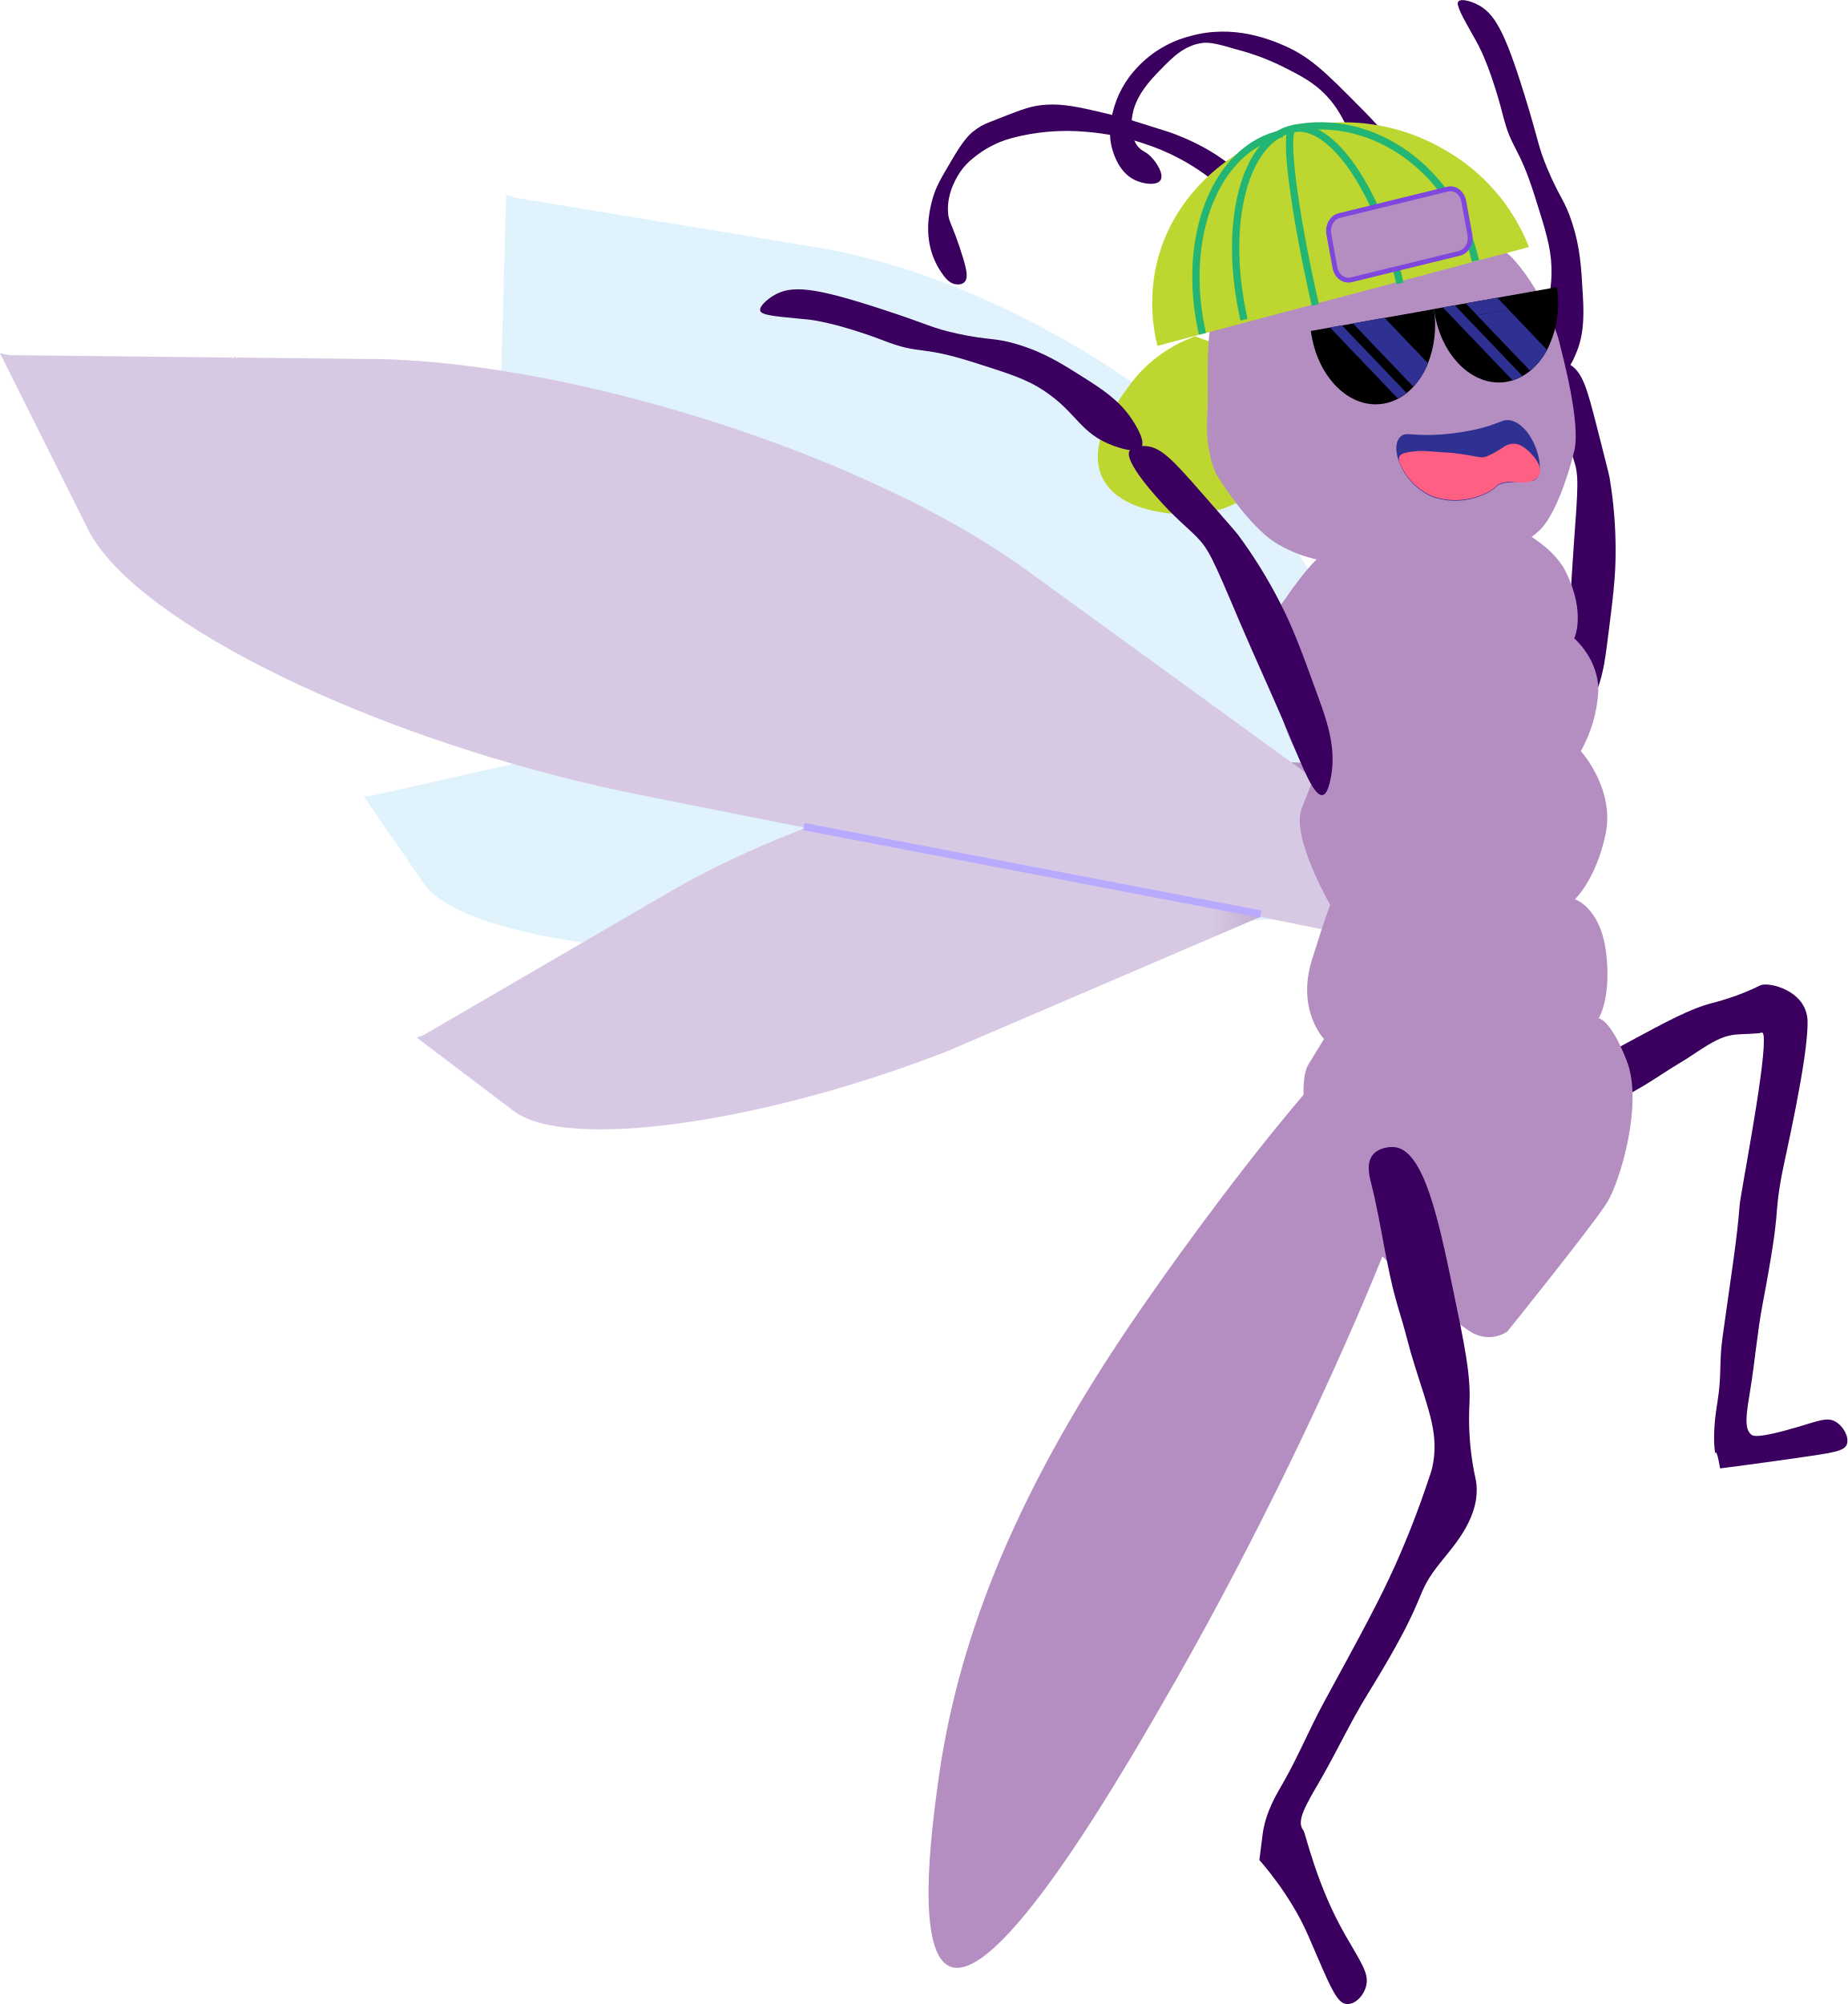
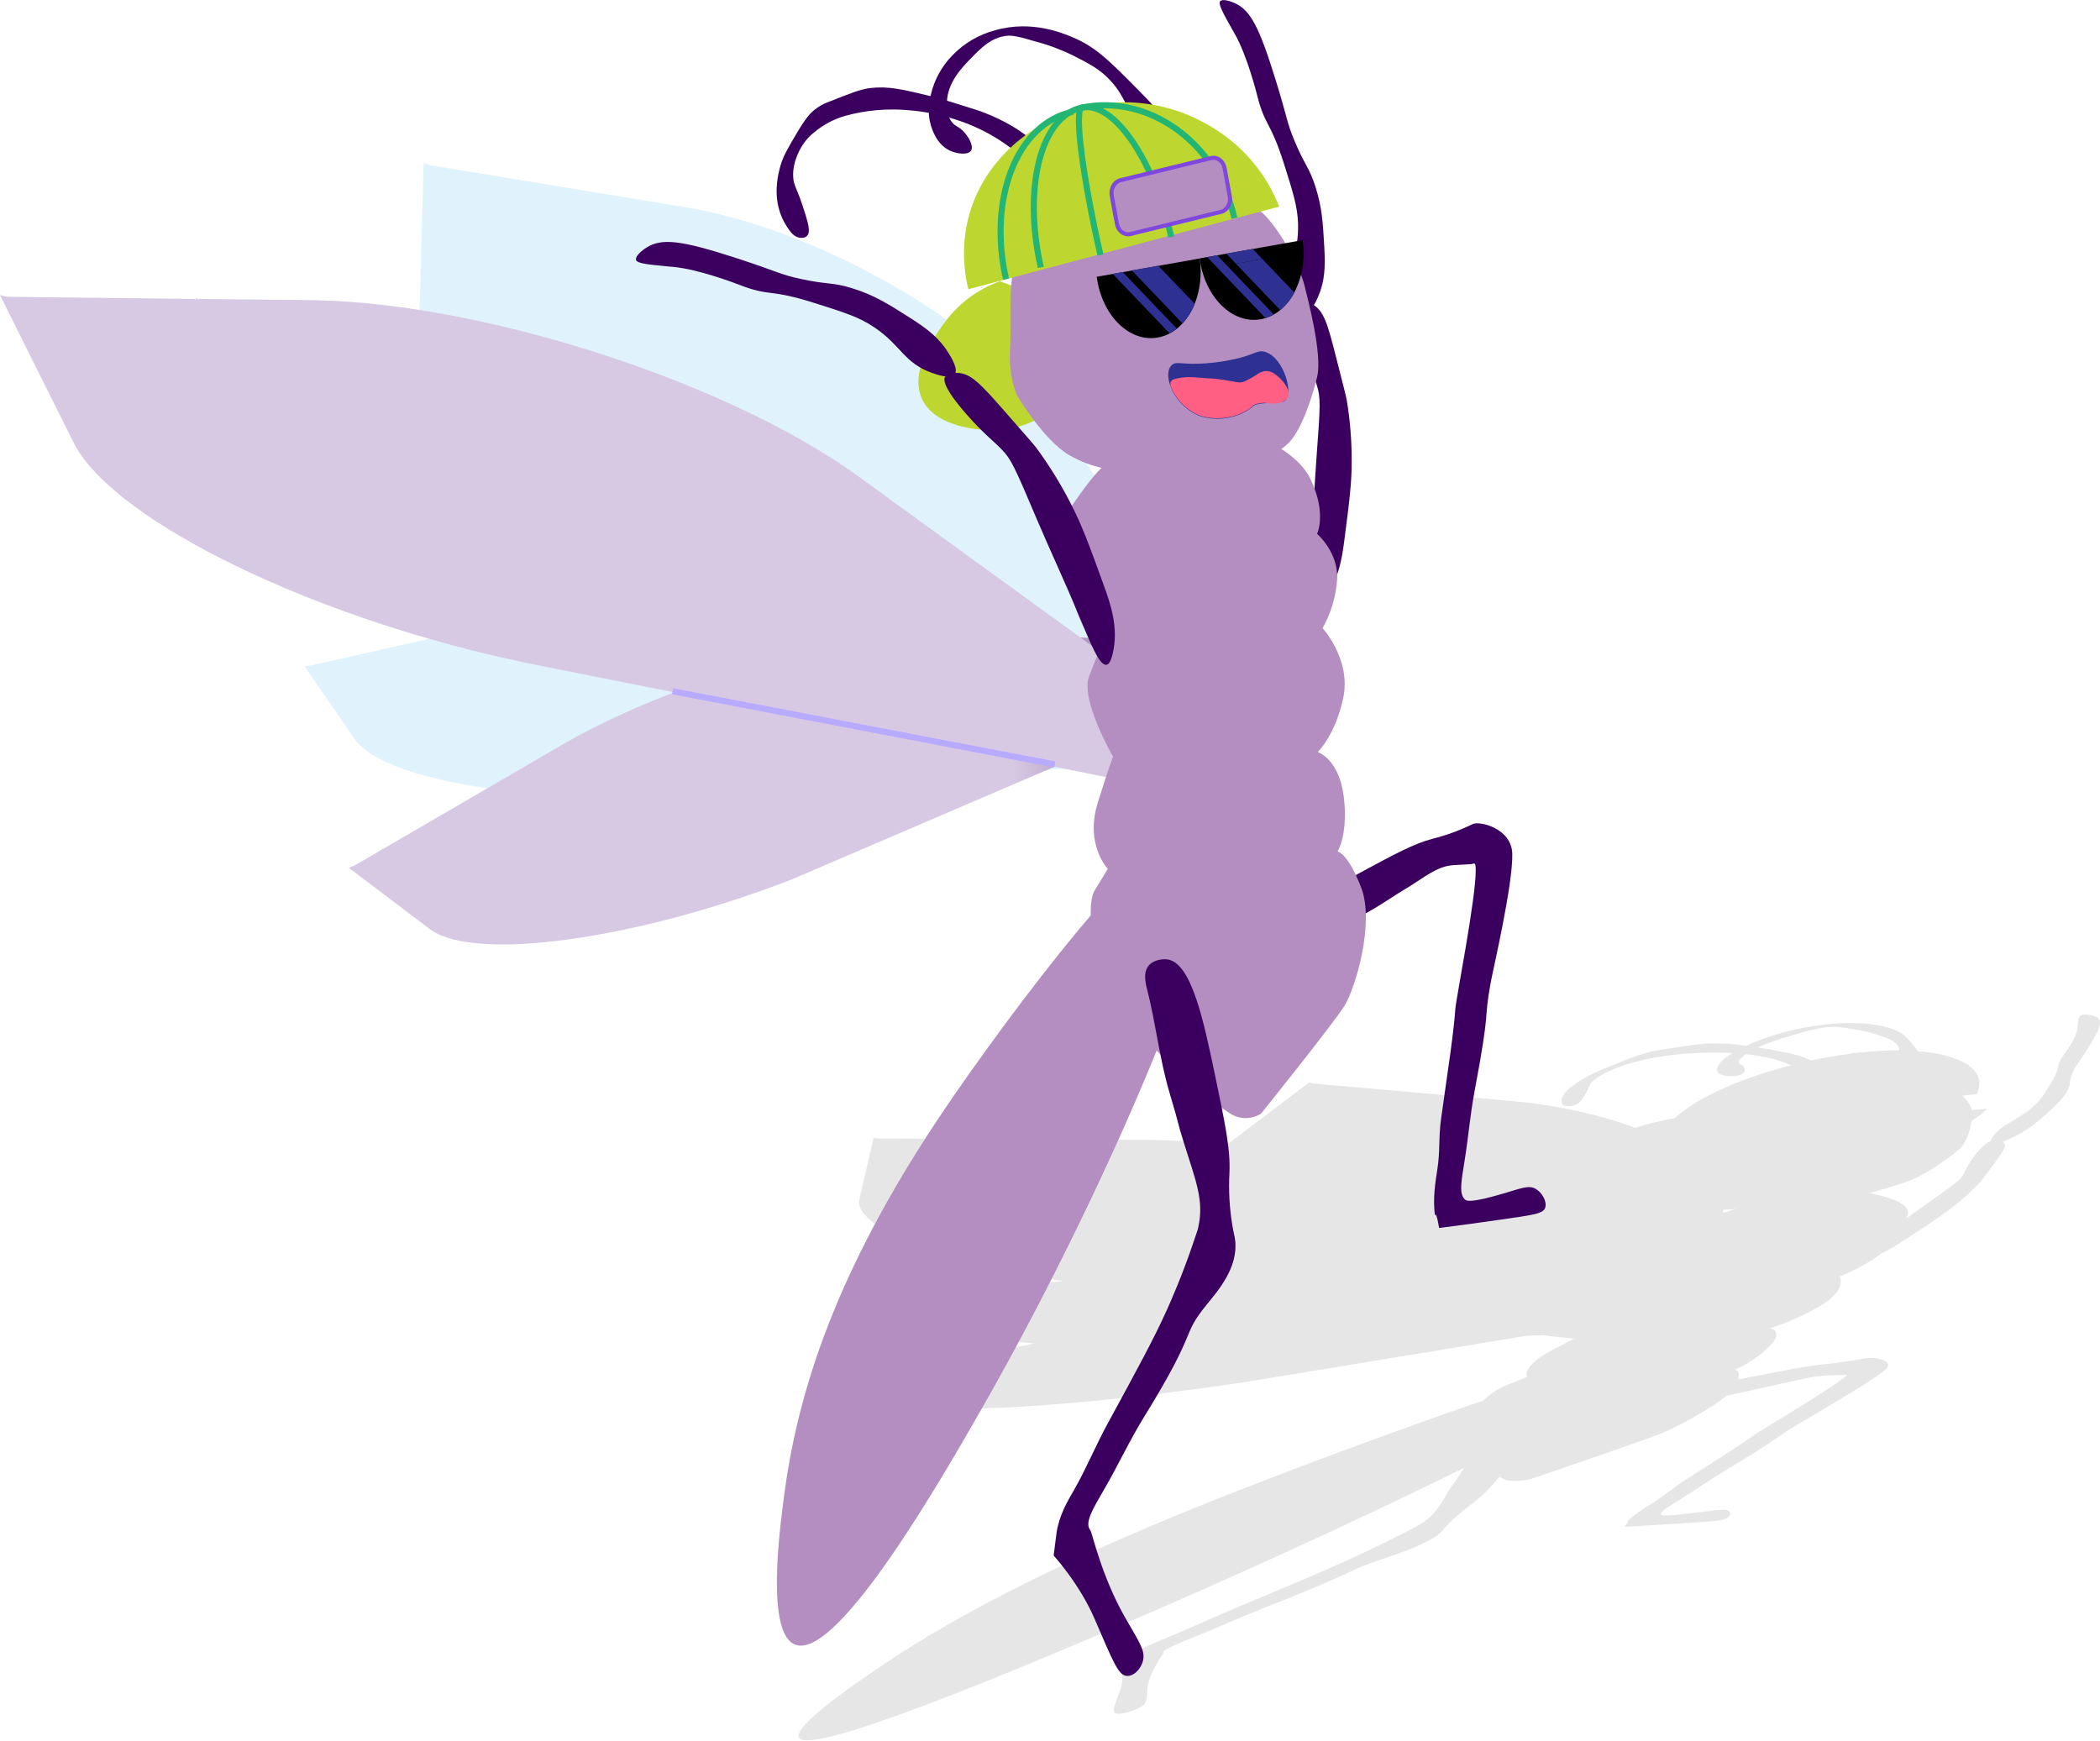
- <svg xmlns="http://www.w3.org/2000/svg" id="New_Danny" data-name="New Danny" viewBox="0 0 760.11 824.31">
+ <svg xmlns="http://www.w3.org/2000/svg" viewBox="0 0 1032.73 856">
  <defs>
-     <style>.cls-1,.cls-10,.cls-11{fill:#b48ec1;}.cls-2{fill:#e0f3fd;}.cls-3{fill:url(#linear-gradient);}.cls-4{fill:#d7c9e3;}.cls-5{fill:#3b005f;}.cls-6{fill:#bed730;}.cls-7{fill:#2e3192;}.cls-8,.cls-9{fill:none;}.cls-9{stroke:#22b573;}.cls-10,.cls-11,.cls-9{stroke-miterlimit:10;}.cls-11,.cls-9{stroke-width:3px;}.cls-10{stroke:#7f47dd;stroke-width:2px;}.cls-11{stroke:#b8aaff;}.cls-12{fill:#ff5f83;}</style>
-     <linearGradient id="linear-gradient" x1="374.79" y1="1366.54" x2="855" y2="1366.54" gradientUnits="userSpaceOnUse">
+     <style>.cls-1{opacity:0.1;}.cls-11,.cls-12,.cls-2{fill:#b48ec1;}.cls-3{fill:#e0f3fd;}.cls-4{fill:url(#linear-gradient);}.cls-5{fill:#d7c9e3;}.cls-6{fill:#3b005f;}.cls-7{fill:#bed730;}.cls-8{fill:#2e3192;}.cls-10,.cls-9{fill:none;}.cls-10{stroke:#22b573;}.cls-10,.cls-11,.cls-12{stroke-miterlimit:10;}.cls-10,.cls-12{stroke-width:3px;}.cls-11{stroke:#7f47dd;stroke-width:2px;}.cls-12{stroke:#b8aaff;}.cls-13{fill:#ff5f83;}</style>
+     <linearGradient id="linear-gradient" x1="171.52" y1="387.54" x2="651.73" y2="387.54" gradientUnits="userSpaceOnUse">
      <stop offset="0" stop-color="#d7c9e3" />
      <stop offset="0.68" stop-color="#d7c9e3" />
      <stop offset="1" stop-color="#3b005f" />
    </linearGradient>
  </defs>
-   <path class="cls-1" d="M796.08,1384.2c-20.91-9.64-100.22,99-127.72,139.55-49.43,72.9-71.67,132.62-79.27,189.34-2.49,18.5-9.5,70.77,5.86,75.06,21.33,5.95,72.81-84.24,92-117.84C751.69,1556.91,820.19,1395.32,796.08,1384.2Z" transform="translate(-203.27 -979)" />
-   <g id="wings">
-     <path class="cls-2" d="M800,1352.43,532.2,1369.61c-3.72.24-7.45.43-11.15.58-32.24,1.32-63.42-.69-88.55-5.15-27-4.78-47.12-12.4-54.25-21.76-.27-.35-.51-.71-.75-1.07l-24.58-35.6,2.64-.15,101.36-22.86,1.55-.33c28-6,62-8.24,94.38-6.93,29.68,1.2,58,5.35,79.28,12.21,2.35.76,4.62,1.56,6.78,2.39l126.23,48.17c2.38.91,4.6,1.84,6.63,2.8l.44-.1Z" transform="translate(-203.27 -979)" />
-     <path class="cls-2" d="M852.93,1381.91l-299.71-123c-4.17-1.7-8.31-3.49-12.37-5.32-35.49-16-67.21-36.65-90.53-57.76-25.06-22.68-40.53-46-40.73-64.76,0-.71,0-1.41,0-2.11l1.92-70,2.93,1.23L540.85,1081l1.91.34c34.71,6.2,72.75,21.75,106.31,42,30.75,18.52,57.78,41,75,63.7q2.88,3.78,5.37,7.57l96.73,146.79c1.82,2.77,3.46,5.48,4.87,8.13l.54.09Z" transform="translate(-203.27 -979)" />
-     <path class="cls-3" d="M855,1299,592.83,1411.49c-4,1.55-8,3-12,4.49-34.76,12.6-69.53,21.25-98.55,25.16-31.18,4.22-55.85,3-66.93-4.62-.42-.28-.81-.58-1.2-.89l-39.39-29.81,2.82-1.08L480.28,1345l1.58-.9c28.49-16.2,64.82-30.37,100.65-40.19,32.84-9,65.3-14.38,90.9-14.35,2.84,0,5.6.08,8.26.22l154.86,8.09c2.92.16,5.68.39,8.23.72l.44-.25Z" transform="translate(-203.27 -979)" />
-     <path class="cls-4" d="M821.05,1355.35h-.64c-3-2.48-6.24-5-9.73-7.54L625.22,1213.21c-3.18-2.31-6.52-4.61-10-6.88-31.2-20.5-73-39.19-116.73-53.31-47.72-15.41-97.85-25.38-139.27-26.34l-2.29,0-56.2-.6c-.38,1.24-.37-1.28-.75,0-.17-1.26-.74,1.26-.91,0l-91.94-1-3.88-.8L239,1195.78c.34.72.69,1.43,1.08,2.15,10.38,19.1,40,40.44,79.7,59.68,37,17.91,82.94,34.05,130.51,44.87,5.45,1.24,10.95,2.42,16.44,3.52l10.48,2.09c135.86,27.14,187.59,36.5,273.78,53.91,25.29,5.11,63.66,13,110.94,23Z" transform="translate(-203.27 -979)" />
+   <g id="Layer_2" data-name="Layer 2">
+     <g id="New_Danny" data-name="New Danny">
+       <path id="shadow" class="cls-1" d="M849.8,743c-1.84-.87-5.57-.22-15,.91-16.52,2-17.56,1.53-17.88,1.25-1.27-1.1,3.14-3.76,9.92-8,7.56-4.74,14.46-9.56,22.25-14.26,29.67-17.93,21.32-14,34.79-22.15,4.73-2.89,35-20.2,42.74-26.54,6.43-5.28-5.3-6.81-9.06-6.13-10.79,2-18.57,2.77-20.86,3-9.21,1-19.34,3-39.59,7l-2.36.46c1.35-4.72-1.67-4.79-1.67-4.79a56.32,56.32,0,0,0,16.94-11.37c7.74-7.73.4-9.07.4-9.07a121.16,121.16,0,0,0,25-11.17c13.25-7.79,9.24-14.26,9.24-14.26s11-4.37,18.76-10c.49-.36.94-.71,1.34-1.05A119.47,119.47,0,0,0,937,609.67c11.91-7.78,17.87-11.67,23.54-16.21A113.69,113.69,0,0,0,974.21,581c.55-.62,2.53-3.32,6.5-8.7,4.81-6.55,6.73-9.28,4.06-10.66,1.66-.64,3.26-1.39,4.22-1.83a58.89,58.89,0,0,0,15.19-10c5.81-5.07,9.46-8.25,12-12.48s1-4.32,3-9.42c1.6-4,2.74-4.45,7.79-12.52,6.85-11,7.3-14.27,2.69-15.72-1.57-.5-4.3-1-5.88-.41s-1.8,2.4-2.18,6.09c0,.24,0,.37,0,.54-.34,4.49-6.39,12.53-6.39,12.53-4.94,6.59-1,5.15-6.52,14.29-3.52,5.77-5.26,8.66-9.45,12.15-7.57,6.32-15.31,8.52-19.2,14.16a9,9,0,0,0-1.24,2.36c-1.57.67-4.43,2.5-8.44,8-3.33,4.54-3.74,6.51-5.1,8.72-1.61,2.6-3.65,4.1-18.92,14.87-3,2.11-5.93,4.22-8.85,6.33a10.58,10.58,0,0,0,.75-2c1.87-7.1-19-10.43-19-10.43s13.23-3.55,20.58-6.46,17.3-9.82,23.19-14.69c4.36-3.61,5.9-10.21,6.55-14.38a40.12,40.12,0,0,0,7.53-5.8l.13-.14-7.49.58a15.42,15.42,0,0,0-4.81-7.07l7.26-.81c1.29-2.77,4.28-11.19-9-16.74-2.41-1-8.44-3.42-20-4.33l-.76-1c-4.41-5.62-6.62-8.42-13.12-10.34-3.79-1.11-13.71-3.87-32-1.72a134.74,134.74,0,0,0-24.74,5.17,111.18,111.18,0,0,0-13.92,5.26,93.38,93.38,0,0,0-19.18-1.09c-4.8.25-10.38,1.16-21.38,2.84a73.22,73.22,0,0,0-8.38,1.71,108,108,0,0,0-12.86,4.55c-8.12,3.26-12.18,4.89-15.74,6.83-2.73,1.48-8.79,4.81-11.67,8.53a6.2,6.2,0,0,0-1.48,4c.11,1,.28,2.1,2.46,2.28a10,10,0,0,0,4.28-.57c2-.79,3-2.14,4.14-4,3.75-6,2.43-6,4.73-8,4-3.42,11.41-6.2,13.07-6.82a73.24,73.24,0,0,1,7.32-2.28A123.85,123.85,0,0,1,821.62,519a179,179,0,0,1,28.12-1.14L852,518c-2.37,1.42-5.23,3.33-6.63,5.52-.55.86-2.48,3.88,1.44,5.16,2.23.73,6.65,1,9.11,0s2.48-2.94,1.66-4-2-.87-2.38-1.73c-.62-1.34,1.68-3.14,2.8-4,.18-.14.38-.28.57-.41a87.4,87.4,0,0,1,10.55,1.65A49,49,0,0,1,880.73,524,222.31,222.31,0,0,0,855,532.18c-17,6.65-26.41,13.27-31.41,17.76a179.86,179.86,0,0,0-19.45,4.78c-16.71-6.22-37.09-10.92-58.83-13l-1.47-.14-98.15-8.65-1.88-.51-38.55,29.2c-.4.29-.79.58-1.15.87l-.19.17c-13.77-1.16-27.56-1.86-40.94-2l-2,0-48.19-.25c-1,.52.35-.53-.64,0,.52-.53-1.3.52-.79,0l-78.83-.41-2.93-.34-6.89,29.86a6.08,6.08,0,0,0-.2.9c-1.11,8,13.15,16.88,37.32,24.91,16.75,5.56,38.31,10.71,62.83,14.85L465,635.64l-2.35.06,2.44,14.86a2.26,2.26,0,0,0,.08.44c1.22,3.91,14.57,7.09,35.35,9.08,2.6.25,5.33.48,8.16.7l-76.47,15.87-3,.45,18.28,12.44c.18.12.36.25.57.37,5.55,3.17,26.19,3.69,55.33,1.93,27.12-1.64,61.69-5.25,98.33-10.5,4.2-.6,8.46-1.23,12.71-1.88L751,657l7.62-.23,15.41,1.7c-2.53,1.31-5.81,3-10.07,5.25-16.56,8.67-12.91,13.59-12.91,13.59l-11,4.36a34.94,34.94,0,0,0-10.51,7.18c-42.65,14.58-91.23,32.88-116.4,42.66C526.4,765.22,472,793.19,432.56,820c-12.86,8.75-49.17,33.47-37.64,35.81,16,3.24,114.51-38.64,151.22-54.25,58.1-24.71,123-54.44,174-79.64-.35.5-.68,1-1,1.49-4.73,7.34-4,5.47-6.87,10.2-4.77,7.73-6.24,11.76-15.89,17.33-.92.53-2.92,1.55-6.92,3.57-12.41,6.29-22.8,11.08-27.58,13.26-13,5.91-26.94,11.75-54.9,23.45-10.83,4.53-20.83,9.28-31.83,13.76-5.17,2.11-12.41,5-18.18,8.67l-7,4.59a15.63,15.63,0,0,1,.95,13c-3.27,8.78-4.54,11.5-1.28,11.69,2.94.17,8.26-1.5,11.22-3.26,3.46-2,3-3.77,3.36-8.62.63-8.52,8-17.52,7.84-17.92-.72-1.56,6.22-4.29,17-8.67,12-4.88,23.29-10,35.52-14.78,46.65-18.35,35.63-16.2,55.47-22.94,8-2.73,23.08-7.59,28.78-13.26.9-.9.93-1.18,2.66-3.06a85.83,85.83,0,0,1,12.33-10.7c5-3.67,8.57-7.44,13.67-13.42a16.17,16.17,0,0,0,2.76,1.51c4.4,1.65,12.48-.28,12.48-.28s54.4-18.58,63.59-22.22c7.23-2.86,24.25-11.7,32.81-18.88q5.28-1.05,10.58-2.24c15.15-3.42,11.19-2.39,21-4.64,16-3.67,16-2.83,26.16-3.23,1,0,2.49-.62.15,1.25-7.28,5.81-41.58,26.32-44.49,28.37-7.9,5.59-17,11.27-34.52,22.54-6.77,4.36-8.5,6.5-15.43,10.85-3.26,2-9.42,5.91-12.47,9.18,0,0,2.07-1.4-1.44,2.5,0,0,15.49-.89,28.12-1.7,15.34-1,19.91-1.19,22.37-2.57C851.3,745.51,851.38,743.79,849.8,743Zm-2.48-148c3.88-.07,6.52-.35,6.52-.35s-1.59.35-6.36,1.92ZM846,552l-.38.17-.38-.09Zm33.09-34.16c-7.21-1.37-11.22-2.13-14.69-2.66a128.73,128.73,0,0,1,15.43-5.49c7-2.12,13.73-4.19,20.61-4.59,3.2-.19,5.82.26,11.07,1.15a71.88,71.88,0,0,1,12.31,2.87c4.48,1.57,7.84,2.75,9.41,5.16a4.72,4.72,0,0,1,.77,2.35c-1,0-2,0-3.13,0-4.47.09-9.15.38-14,.86l-2.79.21,0,.08H914l.09-.09c-1.59.14-3.24.38-4.91.69-6.06.81-12.25,1.89-18.41,3.2A53.48,53.48,0,0,0,879.08,517.86Z" />
+       <path class="cls-2" d="M592.81,405.2c-20.91-9.64-100.21,99-127.72,139.55-49.42,72.9-71.66,132.62-79.27,189.34-2.48,18.5-9.49,70.77,5.86,75.06,21.33,6,72.82-84.24,92-117.84C548.42,577.91,616.92,416.32,592.81,405.2Z" />
+       <g id="wings">
+         <path class="cls-3" d="M596.77,373.43,328.93,390.61c-3.72.24-7.45.43-11.14.58-32.25,1.32-63.43-.69-88.56-5.15-27-4.78-47.12-12.4-54.25-21.76-.27-.35-.51-.71-.75-1.07l-24.57-35.6,2.63-.15L253.66,304.6l1.54-.33c28-6,62-8.24,94.38-6.93,29.68,1.2,58.05,5.35,79.28,12.21,2.35.76,4.62,1.56,6.79,2.39l126.23,48.17c2.37.91,4.6,1.84,6.62,2.8l.44-.1Z" />
+         <path class="cls-3" d="M649.66,402.91,350,279.94c-4.17-1.7-8.31-3.49-12.37-5.32-35.49-16-67.21-36.65-90.52-57.76-25.06-22.68-40.53-46-40.74-64.76,0-.71,0-1.41.05-2.11l1.91-70,2.93,1.23L337.58,102l1.92.34c34.7,6.2,72.75,21.75,106.3,42,30.76,18.52,57.78,41,75,63.7,1.91,2.52,3.71,5.05,5.36,7.57l96.74,146.79c1.81,2.77,3.45,5.48,4.86,8.13l.54.09Z" />
+         <path class="cls-4" d="M651.73,320,389.56,432.49c-4,1.55-8,3.05-12,4.49-34.76,12.6-69.53,21.25-98.55,25.16-31.18,4.22-55.84,3-66.93-4.62-.42-.28-.81-.58-1.19-.89l-39.4-29.81,2.82-1.08L277,366l1.57-.9c28.5-16.2,64.83-30.37,100.65-40.19,32.84-9,65.3-14.38,90.9-14.35,2.85,0,5.61.08,8.26.22l154.87,8.09c2.91.16,5.67.39,8.22.72l.44-.25Z" />
+         <path class="cls-5" d="M617.79,376.35h-.64c-3-2.48-6.25-5-9.74-7.54L422,234.21q-4.77-3.47-10-6.88c-31.2-20.5-73-39.19-116.73-53.31-47.72-15.41-97.85-25.38-139.27-26.34l-2.29-.05-56.2-.6c-.38,1.24-.37-1.28-.75,0-.16-1.26-.74,1.26-.91,0L3.88,146,0,145.21l35.74,71.57c.34.72.7,1.43,1.09,2.15,10.37,19.1,39.94,40.44,79.69,59.68,37,17.91,82.94,34.05,130.51,44.87,5.45,1.24,11,2.42,16.45,3.52L274,329.09c135.85,27.14,187.59,36.5,273.77,53.91,25.3,5.11,63.66,12.95,110.95,23Z" />
+       </g>
+       <path class="cls-6" d="M629.39,460.84a8.72,8.72,0,0,0,3.84,5.66c3.53,1.92,7.93-.74,9.88-1.91,12.28-7.35,25.55-12.89,37.55-20.73,12.55-8.19,9.46-5.72,17.51-11.11C711.32,424,712.6,426,723.73,425c1.06-.09,2-1.49,2,3,.08,13.93-9.64,63.07-10,68-1,13.38-3.24,27-7,54-1.45,10.46-.33,15.59-2,26-.78,4.89-2.25,14.17-1,22,0,0,.36-3.34,2,6,0,0,16.64-2.13,30.08-4.08,16.32-2.37,21.33-2.85,22.16-6.15.76-3-1.67-7.12-4.59-8.9-3.41-2.09-6.79-.55-16,2.17-16.22,4.79-18.11,3.66-18.9,3-3.07-2.62-1.86-9-.22-19.17,1.83-11.34,2.77-22.9,4.9-34.17,8.14-43,4.29-33.42,7.87-53.09,1.26-6.91,11-48.4,10.68-63.59-.29-12.66-16.13-16.33-19.47-14.69a101.27,101.27,0,0,1-19.75,7.24c-9.19,2.42-18,7.19-35.65,16.71C648.81,440.07,627.65,451.5,629.39,460.84Z" />
+       <path class="cls-7" d="M491.69,138.35a57.74,57.74,0,0,0-27.77,21.13c-4.7,6.54-15.06,20.93-11.57,33.81,5,18.53,34.4,18.34,35.87,18.31,5.19-.1,24.39-.46,37-19.72,10.23-15.58,9.55-33.44,9.26-38" />
+       <path class="cls-6" d="M636.83,143.82c-3.76-13.53,2-18.78,1.51-33.93-.27-8.37-2.48-15.29-6.85-29.13-6.92-21.89-9.44-18.44-13.35-34.24,0,0-4.79-19.28-11-30-.24-.41-.4-.7-.73-1.28-5-8.85-7.41-13.29-6.39-14.6s4.86-.22,7.42,1c7.46,3.49,11.76,11.39,19.89,37.68,6,19.35,5.29,20.4,9.3,30,5.11,12.23,7.16,12.79,10.29,22.58,3.24,10.13,3.67,17.75,4.35,29.91.56,9.8.15,16.75-3,24-.94,2.19-3.21,7.46-5.92,7.34C639.36,152.9,637.41,145.92,636.83,143.82Z" />
+       <path class="cls-6" d="M639.61,148.64c1.86-1.16,4.76.43,5.76,1,5.71,3.14,7.47,9.56,11.67,26,3.3,12.91,4.94,19.37,5.21,20.86a180,180,0,0,1,2.48,29.9c.06,10.86-1.14,20.19-3.55,38.84-1.29,10-2.93,20.84-10.72,29.53-2.5,2.78-4,3.52-5.05,3.18-3.19-1.05-2.1-11.85-.92-26.54,1.24-15.42,1.78-30.89,2.93-46.32,1.92-25.82,2.1-29.4.16-35.62-1.66-5.3-4.08-10-6.86-20.91C636.32,151.38,638.77,149.16,639.61,148.64Z" />
+       <path class="cls-2" d="M607.15,210.48s29,8,37.24,25,3.32,27.1,3.32,27.1,10.61,9.05,9.86,22.48a56.88,56.88,0,0,1-7.14,23.9s14.11,15.5,10.17,34.17S648,369.91,648,369.91s10.45,3.2,12.8,21.73-3,27.24-3,27.24,4.82.23,11.57,17.62-2.75,49.26-8.07,58-41.14,53.24-41.14,53.24a14,14,0,0,1-14,.67c-7.51-3.95-47.25-36.41-58.58-58.51s-13.42-45.1-9.16-52.08l6.38-10.47s-11.42-11.77-4.94-32.56,7.54-22.54,7.54-22.54-16.31-28.18-11.8-39.64l4.51-11.45s-14.27-21.35-13.52-34.78l.75-13.44s-10.61-9,.44-25.12,15-18.58,15-18.58" />
+       <path class="cls-2" d="M548.76,231.08s-10.63-.06-23-7.26-25.21-28.64-25.21-28.64-4.83-8.58-3.81-24.25-3-45.61,10.28-58.36,7.32-8.51,22.23-17S550.32,90,550.32,90a76.91,76.91,0,0,1-17.06-11.5,46.77,46.77,0,0,1-11.13-15.74s4.51-1.4,13.76,2.93,10.85,7.19,10.85,7.19-1.56-1.44-.23-7.13,2.86-5.68,2.86-5.68,9-2.8,15.5,10.06,6.76,21.41,6.76,21.41l10.67,1.49s30.46,3,39.89,13,17.57,27.18,19.31,34.31,8.87,33.79,6.26,44.92c-2.67,11.39-8.24,27-14.14,32.7s-17.85,11.3-17.85,11.3" />
+       <path class="cls-8" d="M605.44,177a92.61,92.61,0,0,1-16.24,1.9c-8.86.22-10.61-1.08-12.6.39-2.7,2-2.69,6.73-.6,11.65a26,26,0,0,0,6.89,9.39,24.5,24.5,0,0,0,7,4.24,28.65,28.65,0,0,0,24-2.93c.62-.4,1.16-.84,1.16-.84a12.17,12.17,0,0,0,1-.88c1.37-1.42,5.79-1.58,5.79-1.58,5.66-.19,8.48-.29,9.64-.93,5.23-2.89,0-21.84-9.62-24.41C617.86,172,617.08,174.71,605.44,177Z" />
+       <path class="cls-9" d="M604.13,176.09a91.51,91.51,0,0,1-16,3.28c-8.8,1-10.66-.17-12.52,1.46-2.51,2.21-2.1,6.95.4,11.67a26.06,26.06,0,0,0,7.66,8.77,24.51,24.51,0,0,0,7.31,3.62,28.62,28.62,0,0,0,23.67-5,14.32,14.32,0,0,0,1.09-.93c.5-.5.81-.9.87-1,1.24-1.54,5.64-2.07,5.64-2.07,5.61-.68,8.42-1,9.52-1.75,5-3.33-1.89-21.76-11.67-23.5C616.07,170,615.53,172.79,604.13,176.09Z" />
+       <path d="M539.38,136.4c2.59,18.84,16,32.1,30,29.62a20.19,20.19,0,0,0,5.82-2h0a21.21,21.21,0,0,0,3.55-2.32,25.92,25.92,0,0,0,2.77-2.59,31.81,31.81,0,0,0,6-9.65,43.4,43.4,0,0,0,2.5-22c0-.12,0-.22,0-.33l-50.63,9C539.35,136.18,539.36,136.29,539.38,136.4Z" />
+       <path d="M590,127.42c2.59,18.83,16,32.09,30,29.61a19.45,19.45,0,0,0,2.31-.56,19.72,19.72,0,0,0,4.09-1.76,23.11,23.11,0,0,0,3.17-2.17,28.44,28.44,0,0,0,6.94-8.65,42.25,42.25,0,0,0,4.11-25.46c0-.11,0-.22,0-.33l-50.63,9C590,127.2,590,127.3,590,127.42Z" />
+       <polygon class="cls-8" points="578.77 161.68 552.11 133.8 547.18 134.68 575.22 164 575.22 164 578.77 161.68" />
+       <path class="cls-8" d="M556.6,133l24.94,26.08a31.81,31.81,0,0,0,6-9.65L569.6,130.7Z" />
+       <polygon class="cls-8" points="622.35 156.47 593.64 126.43 598.57 125.56 626.44 154.71 622.35 156.47" />
+       <polygon class="cls-8" points="616.06 122.45 620.77 127.39 607.77 129.69 603.06 124.76 616.06 122.45" />
+       <path class="cls-8" d="M607.77,129.69l21.84,22.85a28.44,28.44,0,0,0,6.94-8.65l-15.78-16.5Z" />
+       <path class="cls-6" d="M510.5,71.92C499.55,60.2,480.63,54.2,480.63,54.2,469,50.5,463.14,48.65,458,47.38c-14-3.41-21.12-5.1-29.87-4.09-5.2.6-10.33,2.79-20.61,6.82a23.82,23.82,0,0,0-7.21,4.09c-1.91,1.59-4.09,3.9-8.24,10.9-4.63,7.82-6.94,11.73-8.24,16.36-1,3.55-3.13,11.54-1,20.45a30.66,30.66,0,0,0,4.12,9.55c1.57,2.36,3.38,5,6.18,5.45.54.08,3,.46,4.12-1.36s.32-5.14-1-9.55c-4.37-14.26-6-14.37-6.18-19.08-.37-8.19,4.14-14.87,5.15-16.36a25.91,25.91,0,0,1,5.15-5.46,41.82,41.82,0,0,1,15.46-8.17,88,88,0,0,1,30.9-2.73,100.48,100.48,0,0,1,25.76,5.45A89.58,89.58,0,0,1,494,70.56c3.08,2.14,11.33,8.18,11.33,8.18h0s6.63-.19,7.21-2.73C512.89,74.58,511.24,72.71,510.5,71.92Z" />
+       <path class="cls-6" d="M572.51,61.69c1.75-2.81-7.34-12-13.19-17.89C546,30.35,539.32,23.62,529,19c-6-2.67-21.56-9.29-39.56-4.12a45,45,0,0,0-21.1,12.38,40.67,40.67,0,0,0-10.56,19.25c-.77,3.51-1.89,8.86,0,15.14.63,2.06,2.82,9.31,9.24,12.38,3.65,1.74,9.14,2.35,10.55,0s-1.44-7.07-4-9.63c-2.29-2.34-3.56-2.08-5.27-4.13-2.69-3.21-2.66-7.52-2.64-9.63.08-9.9,7.45-17.47,11.87-22,4.95-5.08,9.77-10,17.14-11,3.44-.45,7.13.61,14.51,2.75a97.6,97.6,0,0,1,18.46,6.88c7.5,3.77,13.12,6.6,18.47,12.38C554.61,48.84,553.63,56,562,60.31,566,62.4,571.39,63.49,572.51,61.69Z" />
+       <g id="hat">
+         <path class="cls-7" d="M629.09,101.62,476.22,142.26c-1.5-5.92-6.91-30.27,8.42-54.74,13.54-21.6,38.7-36,65.24-37.17a82.11,82.11,0,0,1,44.29,11.14A79.23,79.23,0,0,1,629.09,101.62Z" />
+         <path class="cls-10" d="M607.05,107.31c-8.4-36.91-41.95-61.23-75-54.39" />
+         <path class="cls-10" d="M576,116.55c-8.73-38.39-28.39-66.85-44-63.63" />
+         <path class="cls-10" d="M541.17,125.44c-8.94-39.28-13-71.72-9.13-72.52" />
+         <path class="cls-10" d="M511.85,131.51c-8.94-39.29.09-74.44,20.19-78.59" />
+         <path class="cls-10" d="M494.74,137.3c-9.07-39.88,5.62-76.71,32.85-82.34" />
+         <path class="cls-11" d="M600.47,104.2,555.9,115.1c-3,.73-6-1.5-6.63-5l-2.54-13.83c-.64-3.46,1.3-6.9,4.3-7.63l44.58-10.9c3-.73,6,1.5,6.63,5l2.54,13.83C605.42,100,603.48,103.47,600.47,104.2Z" />
+       </g>
+       <path class="cls-6" d="M573.86,471.86c-2.19-.24-6,.27-8.37,2.44-3.68,3.43-2.08,9.53-1.39,12.22,4.35,17,6.11,34.48,11.15,51.32,5.27,17.6,3.43,13.11,7,24.43,5.8,18.53,10,28.2,7,41.55-.29,1.27-1.12,3.69-2.79,8.55-5.17,15.07-10.2,26.55-12.54,31.77-6.38,14.16-14,28.17-29.27,56.2-5.92,10.86-10.55,22.25-16.73,33-2.9,5-7.08,11.94-8.36,20.77,0,0-.07.42-1.4,11,0,0,12.68,13.86,20.15,31.19,9.07,21,11.57,27.54,15.62,28,3.66.41,7.38-3.59,8.24-7.79,1-4.9-2.05-9-8.73-20.66-11.75-20.43-16.35-42-17.16-43-3.11-3.75.92-10.29,7-20.77,6.76-11.7,12.39-23.9,19.52-35.43,27.18-44,17.55-38.83,30.66-55,5.31-6.54,15.64-18.17,13.94-31.76-.27-2.16-.65-2.84-1.39-7.34a117.77,117.77,0,0,1-1.4-25.65c.51-11.61-2-23.63-7-47.65C591.9,502,585.92,473.19,573.86,471.86Z" />
+       <path class="cls-6" d="M458.27,183.4c-13.91-5-15-13.48-28.4-22.46-7.39-5-14.67-7.25-29.22-11.87-23-7.31-21.52-2.88-37.48-9.13,0,0-19.49-7.63-32.45-8.7l-1.53-.13c-10.58-1-15.88-1.51-16.4-3.26s2.69-4.56,5.24-6.14c7.44-4.62,16.82-3.63,44.34,5.32,20.25,6.58,20.74,7.85,31.43,10.18,13.59,2.95,15.29,1.43,25.59,4.67,10.68,3.35,17.51,7.69,28.41,14.62,8.8,5.59,14.56,10.28,18.94,17.59,1.33,2.22,4.54,7.56,2.82,9.95C467.61,186.74,460.43,184.17,458.27,183.4Z" />
+       <path class="cls-6" d="M464.72,185.46c1.15-2.09,4.61-2.06,5.81-2.05,6.84.05,11.65,5.34,23.7,19.07,9.45,10.78,14.18,16.17,15.16,17.47a196.63,196.63,0,0,1,17.13,27.65c5.45,10.48,9,20.14,16,39.46,3.78,10.39,7.63,21.71,4.74,34.2-.92,4-1.93,5.49-3.09,5.71-3.47.66-7.82-10.36-14-25.21-6.5-15.58-13.68-30.84-20.28-46.37-11-26-12.64-29.57-17.53-34.58-4.16-4.26-8.74-7.57-16.71-16.65C463,189.83,464.2,186.41,464.72,185.46Z" />
+       <line class="cls-12" x1="330.73" y1="340" x2="518.73" y2="376" />
+       <path class="cls-13" d="M611.87,187.66c-2.4,1-3.35.15-11-.94-5.51-.79-3.31-.28-12.95-1.11a31.22,31.22,0,0,0-8.05.32c-2.23.35-3.62.82-4.14,1.93a3.54,3.54,0,0,0,.3,2.84,26.12,26.12,0,0,0,6.88,9.39,25,25,0,0,0,7,4.24,28.65,28.65,0,0,0,24-2.93,13.46,13.46,0,0,0,1.15-.84,9,9,0,0,0,.95-.88c1.38-1.43,5.8-1.58,5.8-1.58,5.21,1.05,10,.08,11.44-2.59,2.38-4.43-5.4-12-8.94-12.81a8,8,0,0,0-2-.17,8.12,8.12,0,0,0-4.16,1.65A37.58,37.58,0,0,1,611.87,187.66Z" />
+     </g>
  </g>
-   <path class="cls-5" d="M832.66,1439.84a8.68,8.68,0,0,0,3.84,5.66c3.53,1.92,7.93-.74,9.88-1.91,12.28-7.35,25.55-12.89,37.55-20.73,12.55-8.19,9.46-5.72,17.5-11.11,13.16-8.8,14.43-6.79,25.57-7.75,1.06-.09,2-1.49,2,3,.08,13.93-9.64,63.07-10,68-1,13.38-3.24,27-7,54-1.46,10.46-.33,15.59-2,26-.78,4.89-2.25,14.17-1,22,0,0,.36-3.34,2,6,0,0,16.64-2.13,30.08-4.08,16.32-2.37,21.33-2.85,22.16-6.15.76-3-1.67-7.12-4.59-8.9-3.42-2.09-6.79-.55-16,2.17-16.22,4.79-18.12,3.66-18.91,3-3.06-2.62-1.86-9-.21-19.17,1.83-11.34,2.77-22.9,4.9-34.17,8.13-43,4.29-33.42,7.87-53.09,1.26-6.91,11-48.4,10.67-63.59-.28-12.66-16.12-16.33-19.47-14.69a101.28,101.28,0,0,1-19.74,7.24c-9.19,2.42-18,7.19-35.65,16.71C852.08,1419.07,830.91,1430.5,832.66,1439.84Z" transform="translate(-203.27 -979)" />
-   <path class="cls-6" d="M695,1117.35a57.74,57.74,0,0,0-27.77,21.13c-4.71,6.54-15.06,20.93-11.58,33.81,5,18.53,34.41,18.34,35.88,18.31,5.18-.1,24.39-.46,37-19.72,10.23-15.58,9.55-33.44,9.26-38" transform="translate(-203.27 -979)" />
-   <path class="cls-5" d="M840.1,1122.82c-3.77-13.53,2-18.78,1.5-33.93-.26-8.37-2.47-15.29-6.84-29.13-6.92-21.89-9.44-18.44-13.36-34.24,0,0-4.78-19.28-11-30l-.72-1.28c-5-8.85-7.42-13.29-6.39-14.6s4.86-.22,7.41,1c7.46,3.49,11.77,11.39,19.89,37.68,6,19.35,5.3,20.4,9.31,30,5.11,12.23,7.16,12.79,10.29,22.58,3.23,10.13,3.66,17.75,4.35,29.91.55,9.8.15,16.75-3,24-.94,2.19-3.22,7.46-5.93,7.34C842.62,1131.9,840.68,1124.92,840.1,1122.82Z" transform="translate(-203.27 -979)" />
-   <path class="cls-5" d="M842.88,1127.64c1.86-1.16,4.75.43,5.76,1,5.71,3.14,7.47,9.56,11.67,26,3.29,12.91,4.94,19.37,5.21,20.86a180,180,0,0,1,2.48,29.9c.06,10.86-1.15,20.19-3.55,38.84-1.29,10-2.93,20.84-10.73,29.53-2.49,2.78-4,3.52-5,3.18-3.2-1-2.11-11.85-.92-26.54,1.24-15.42,1.78-30.89,2.93-46.32,1.92-25.82,2.1-29.4.15-35.62-1.65-5.3-4.07-10-6.86-20.91C839.59,1130.38,842,1128.16,842.88,1127.64Z" transform="translate(-203.27 -979)" />
-   <path class="cls-1" d="M810.42,1189.48s29,8,37.24,25,3.32,27.1,3.32,27.1,10.61,9.05,9.85,22.48a57,57,0,0,1-7.13,23.9s14.11,15.5,10.17,34.17-12.61,26.78-12.61,26.78,10.45,3.2,12.8,21.73-3,27.24-3,27.24,4.82.23,11.58,17.62-2.75,49.26-8.07,58-41.15,53.24-41.15,53.24a14,14,0,0,1-14.05.67c-7.51-4-47.24-36.41-58.57-58.51s-13.42-45.1-9.17-52.08l6.39-10.47s-11.42-11.77-4.95-32.56,7.54-22.54,7.54-22.54-16.3-28.18-11.79-39.64l4.5-11.45s-14.26-21.35-13.51-34.78l.75-13.44s-10.61-9,.44-25.12,15.05-18.58,15.05-18.58" transform="translate(-203.27 -979)" />
-   <path class="cls-1" d="M752,1210.08s-10.63-.06-23-7.26-25.2-28.64-25.2-28.64-4.83-8.58-3.81-24.25-3-45.61,10.28-58.36,7.32-8.51,22.23-17,21.07-5.58,21.07-5.58a76.91,76.91,0,0,1-17.06-11.5,46.77,46.77,0,0,1-11.13-15.74s4.51-1.4,13.75,2.93S750,1051.9,750,1051.9s-1.57-1.44-.23-7.13,2.86-5.68,2.86-5.68,9-2.8,15.5,10.06,6.75,21.41,6.75,21.41l10.68,1.49s30.46,3,39.89,13,17.56,27.18,19.31,34.31,8.87,33.79,6.26,44.92c-2.68,11.39-8.25,27-14.14,32.7s-17.86,11.3-17.86,11.3" transform="translate(-203.27 -979)" />
-   <path class="cls-7" d="M808.7,1156a92.32,92.32,0,0,1-16.23,1.9c-8.86.22-10.62-1.08-12.61.39-2.69,2-2.68,6.73-.59,11.65a26,26,0,0,0,6.88,9.39,24.63,24.63,0,0,0,7,4.24,28.65,28.65,0,0,0,24-2.93,13.46,13.46,0,0,0,1.15-.84,9,9,0,0,0,1-.88c1.38-1.42,5.8-1.58,5.8-1.58,5.65-.19,8.48-.29,9.64-.93,5.23-2.89,0-21.84-9.63-24.41C821.12,1151,820.35,1153.71,808.7,1156Z" transform="translate(-203.27 -979)" />
-   <path class="cls-8" d="M807.4,1155.09a91.51,91.51,0,0,1-16,3.28c-8.8,1-10.66-.17-12.52,1.46-2.52,2.21-2.11,7,.4,11.67a26,26,0,0,0,7.66,8.77,24.51,24.51,0,0,0,7.31,3.62,28.62,28.62,0,0,0,23.67-5A13.06,13.06,0,0,0,819,1178a10.67,10.67,0,0,0,.87-1c1.25-1.54,5.64-2.07,5.64-2.07,5.62-.68,8.43-1,9.53-1.75,5-3.33-1.9-21.76-11.67-23.5C819.34,1149,818.8,1151.79,807.4,1155.09Z" transform="translate(-203.27 -979)" />
-   <path d="M742.64,1115.4c2.6,18.84,16,32.1,30,29.62a20.26,20.26,0,0,0,5.83-2h0a20.74,20.74,0,0,0,3.54-2.32,26,26,0,0,0,2.78-2.59,31.79,31.79,0,0,0,6-9.65,43.4,43.4,0,0,0,2.51-22c0-.12,0-.22,0-.33l-50.64,9C742.61,1115.18,742.63,1115.29,742.64,1115.4Z" transform="translate(-203.27 -979)" />
-   <path d="M793.29,1106.42c2.59,18.83,16,32.09,30,29.61a20.29,20.29,0,0,0,6.4-2.32,23.73,23.73,0,0,0,3.17-2.17,28.74,28.74,0,0,0,6.94-8.65,42.25,42.25,0,0,0,4.11-25.46c0-.11,0-.22,0-.33l-50.64,9C793.26,1106.2,793.27,1106.3,793.29,1106.42Z" transform="translate(-203.27 -979)" />
-   <polygon class="cls-7" points="578.77 161.68 552.11 133.8 547.18 134.68 575.22 164 575.22 164 578.77 161.68" />
-   <path class="cls-7" d="M759.87,1112l24.94,26.08a31.79,31.79,0,0,0,6-9.65l-17.91-18.74Z" transform="translate(-203.27 -979)" />
-   <polygon class="cls-7" points="622.35 156.47 593.64 126.43 598.57 125.56 626.44 154.71 622.35 156.47" />
-   <polygon class="cls-7" points="616.06 122.45 620.77 127.39 607.77 129.69 603.06 124.76 616.06 122.45" />
-   <path class="cls-7" d="M811,1108.69l21.84,22.85a28.74,28.74,0,0,0,6.94-8.65L824,1106.39Z" transform="translate(-203.27 -979)" />
-   <path class="cls-5" d="M713.77,1050.92c-11-11.72-29.87-17.72-29.87-17.72-11.66-3.7-17.49-5.55-22.67-6.82-14-3.41-21.12-5.1-29.88-4.09-5.19.6-10.32,2.79-20.6,6.82a23.71,23.71,0,0,0-7.21,4.09c-1.91,1.59-4.09,3.9-8.24,10.9-4.63,7.82-6.95,11.73-8.24,16.36-1,3.55-3.14,11.54-1,20.45a30.66,30.66,0,0,0,4.12,9.55c1.57,2.36,3.38,5,6.18,5.45.54.08,3,.46,4.12-1.36s.32-5.14-1-9.55c-4.37-14.26-6-14.37-6.18-19.08-.38-8.19,4.14-14.87,5.15-16.36a25.63,25.63,0,0,1,5.15-5.46,41.88,41.88,0,0,1,15.45-8.17,88.07,88.07,0,0,1,30.91-2.73,100.36,100.36,0,0,1,25.75,5.45,89.61,89.61,0,0,1,21.64,10.91c3.08,2.14,11.33,8.18,11.33,8.18h0s6.62-.19,7.21-2.73C716.16,1053.58,714.51,1051.71,713.77,1050.92Z" transform="translate(-203.27 -979)" />
-   <path class="cls-5" d="M775.78,1040.69c1.75-2.81-7.34-12-13.19-17.89-13.33-13.45-20-20.18-30.33-24.76-6-2.67-21.56-9.29-39.57-4.12a45,45,0,0,0-21.1,12.38A40.77,40.77,0,0,0,661,1025.55c-.77,3.51-1.89,8.86,0,15.14.62,2.06,2.81,9.31,9.23,12.38,3.66,1.74,9.14,2.35,10.55,0s-1.43-7.07-4-9.63c-2.29-2.34-3.56-2.08-5.28-4.13-2.69-3.21-2.65-7.52-2.63-9.63.08-9.9,7.44-17.47,11.86-22,4.95-5.08,9.78-10,17.15-11,3.43-.45,7.12.61,14.51,2.75a97.6,97.6,0,0,1,18.46,6.88c7.5,3.77,13.12,6.6,18.46,12.38,8.48,9.16,7.49,16.27,15.83,20.63C769.23,1041.4,774.65,1042.49,775.78,1040.69Z" transform="translate(-203.27 -979)" />
-   <g id="hat">
-     <path class="cls-6" d="M832.36,1080.62l-152.87,40.64c-1.51-5.92-6.91-30.27,8.42-54.74,13.54-21.6,38.7-36,65.23-37.17a82.16,82.16,0,0,1,44.3,11.14A79.23,79.23,0,0,1,832.36,1080.62Z" transform="translate(-203.27 -979)" />
-     <path class="cls-9" d="M810.32,1086.31c-8.4-36.91-42-61.23-75-54.39" transform="translate(-203.27 -979)" />
-     <path class="cls-9" d="M779.26,1095.55c-8.74-38.39-28.4-66.85-44-63.63" transform="translate(-203.27 -979)" />
-     <path class="cls-9" d="M744.44,1104.44c-8.94-39.28-13-71.72-9.14-72.52" transform="translate(-203.27 -979)" />
-     <path class="cls-9" d="M715.11,1110.51c-8.93-39.29.1-74.44,20.19-78.59" transform="translate(-203.27 -979)" />
-     <path class="cls-9" d="M698,1116.3c-9.07-39.88,5.62-76.71,32.85-82.34" transform="translate(-203.27 -979)" />
-     <path class="cls-10" d="M803.74,1083.2l-44.57,10.9c-3,.73-6-1.5-6.63-5L750,1075.31c-.63-3.46,1.3-6.9,4.31-7.63l44.58-10.9c3-.73,6,1.5,6.62,5l2.55,13.83C808.69,1079,806.75,1082.47,803.74,1083.2Z" transform="translate(-203.27 -979)" />
-   </g>
-   <path class="cls-5" d="M777.12,1450.86c-2.19-.24-6,.27-8.36,2.44-3.68,3.43-2.08,9.53-1.39,12.22,4.34,17,6.1,34.48,11.15,51.32,5.27,17.6,3.43,13.11,7,24.43,5.79,18.53,10,28.2,7,41.55-.29,1.27-1.12,3.69-2.79,8.55-5.17,15.07-10.2,26.55-12.55,31.77-6.37,14.16-14,28.17-29.27,56.2-5.91,10.86-10.54,22.25-16.72,33-2.91,5-7.08,11.94-8.37,20.77,0,0-.06.42-1.39,11,0,0,12.68,13.86,20.15,31.19,9.06,21,11.57,27.54,15.62,28,3.66.41,7.37-3.59,8.24-7.79,1-4.9-2-9-8.73-20.66-11.75-20.43-16.36-42-17.16-42.95-3.12-3.75.92-10.29,7-20.77,6.76-11.7,12.38-23.9,19.51-35.43,27.19-44,17.56-38.83,30.67-55,5.31-6.54,15.64-18.17,13.94-31.76-.27-2.16-.65-2.84-1.4-7.34a117.5,117.5,0,0,1-1.39-25.65c.51-11.61-2-23.63-7-47.65C795.17,1481,789.19,1452.19,777.12,1450.86Z" transform="translate(-203.27 -979)" />
-   <path class="cls-5" d="M661.54,1162.4c-13.91-5-15-13.48-28.41-22.46-7.38-5-14.67-7.25-29.21-11.87-23-7.31-21.52-2.88-37.49-9.13,0,0-19.48-7.63-32.44-8.7l-1.54-.13c-10.57-1-15.87-1.51-16.39-3.26s2.69-4.56,5.24-6.14c7.44-4.62,16.81-3.63,44.33,5.32,20.26,6.58,20.75,7.85,31.44,10.18,13.59,3,15.29,1.43,25.59,4.67,10.68,3.35,17.51,7.69,28.41,14.62,8.8,5.59,14.55,10.28,18.94,17.59,1.33,2.22,4.53,7.56,2.81,10C670.88,1165.74,663.7,1163.17,661.54,1162.4Z" transform="translate(-203.27 -979)" />
-   <path class="cls-5" d="M668,1164.46c1.14-2.09,4.61-2.06,5.81-2,6.84,0,11.65,5.34,23.7,19.07,9.45,10.78,14.17,16.17,15.16,17.47a197.67,197.67,0,0,1,17.13,27.65c5.44,10.48,9,20.14,16,39.46,3.78,10.39,7.63,21.71,4.74,34.2-.93,4-1.94,5.49-3.09,5.71-3.47.66-7.82-10.36-14-25.21-6.5-15.58-13.68-30.84-20.28-46.37-11-26-12.65-29.57-17.53-34.58-4.16-4.26-8.75-7.57-16.72-16.65C666.31,1168.83,667.47,1165.41,668,1164.46Z" transform="translate(-203.27 -979)" />
-   <line class="cls-11" x1="330.73" y1="340" x2="518.73" y2="376" />
-   <path class="cls-12" d="M815.14,1166.66c-2.4,1-3.35.15-11-.94-5.51-.79-3.31-.28-12.95-1.11a31.3,31.3,0,0,0-8.06.32c-2.22.35-3.62.82-4.13,1.93a3.57,3.57,0,0,0,.29,2.84,26,26,0,0,0,6.89,9.39,24.87,24.87,0,0,0,7,4.24,28.63,28.63,0,0,0,24-2.93,12.75,12.75,0,0,0,1.16-.84,10.38,10.38,0,0,0,.95-.88c1.37-1.43,5.8-1.58,5.8-1.58,5.21,1.05,10,.08,11.44-2.59,2.38-4.43-5.4-12-8.94-12.81a8,8,0,0,0-2-.17,8.12,8.12,0,0,0-4.16,1.65A38,38,0,0,1,815.14,1166.66Z" transform="translate(-203.27 -979)" />
</svg>
